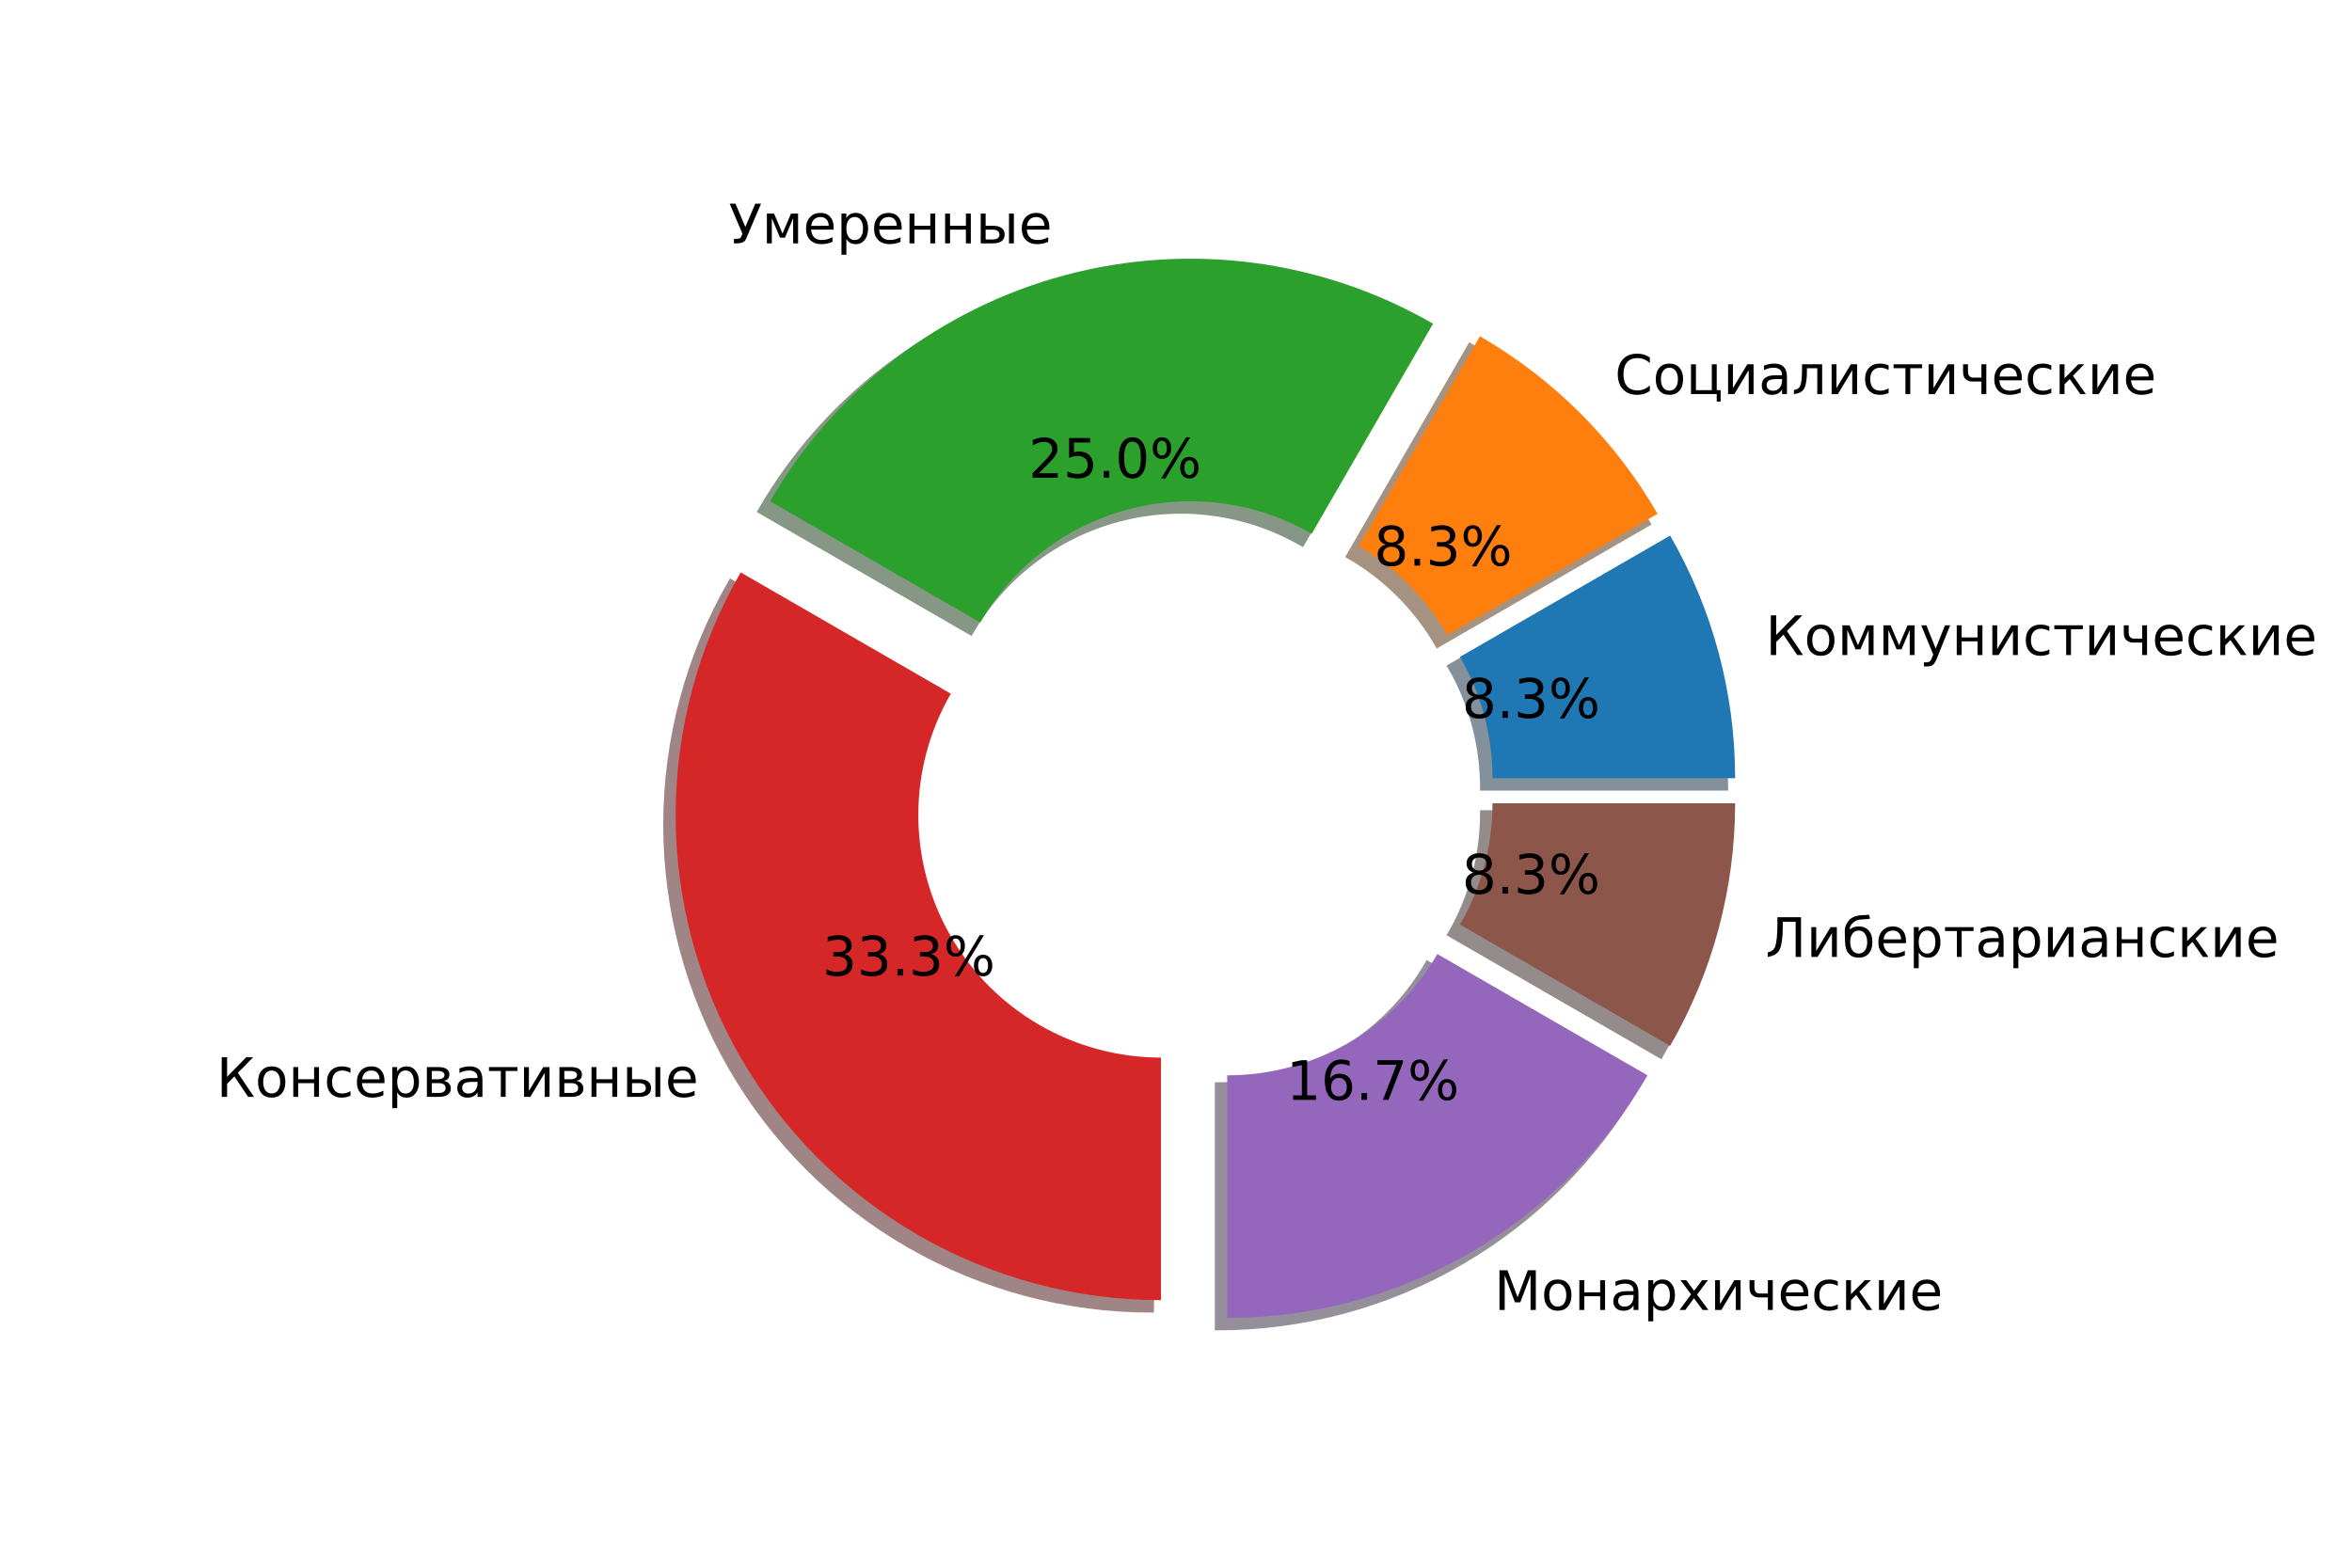
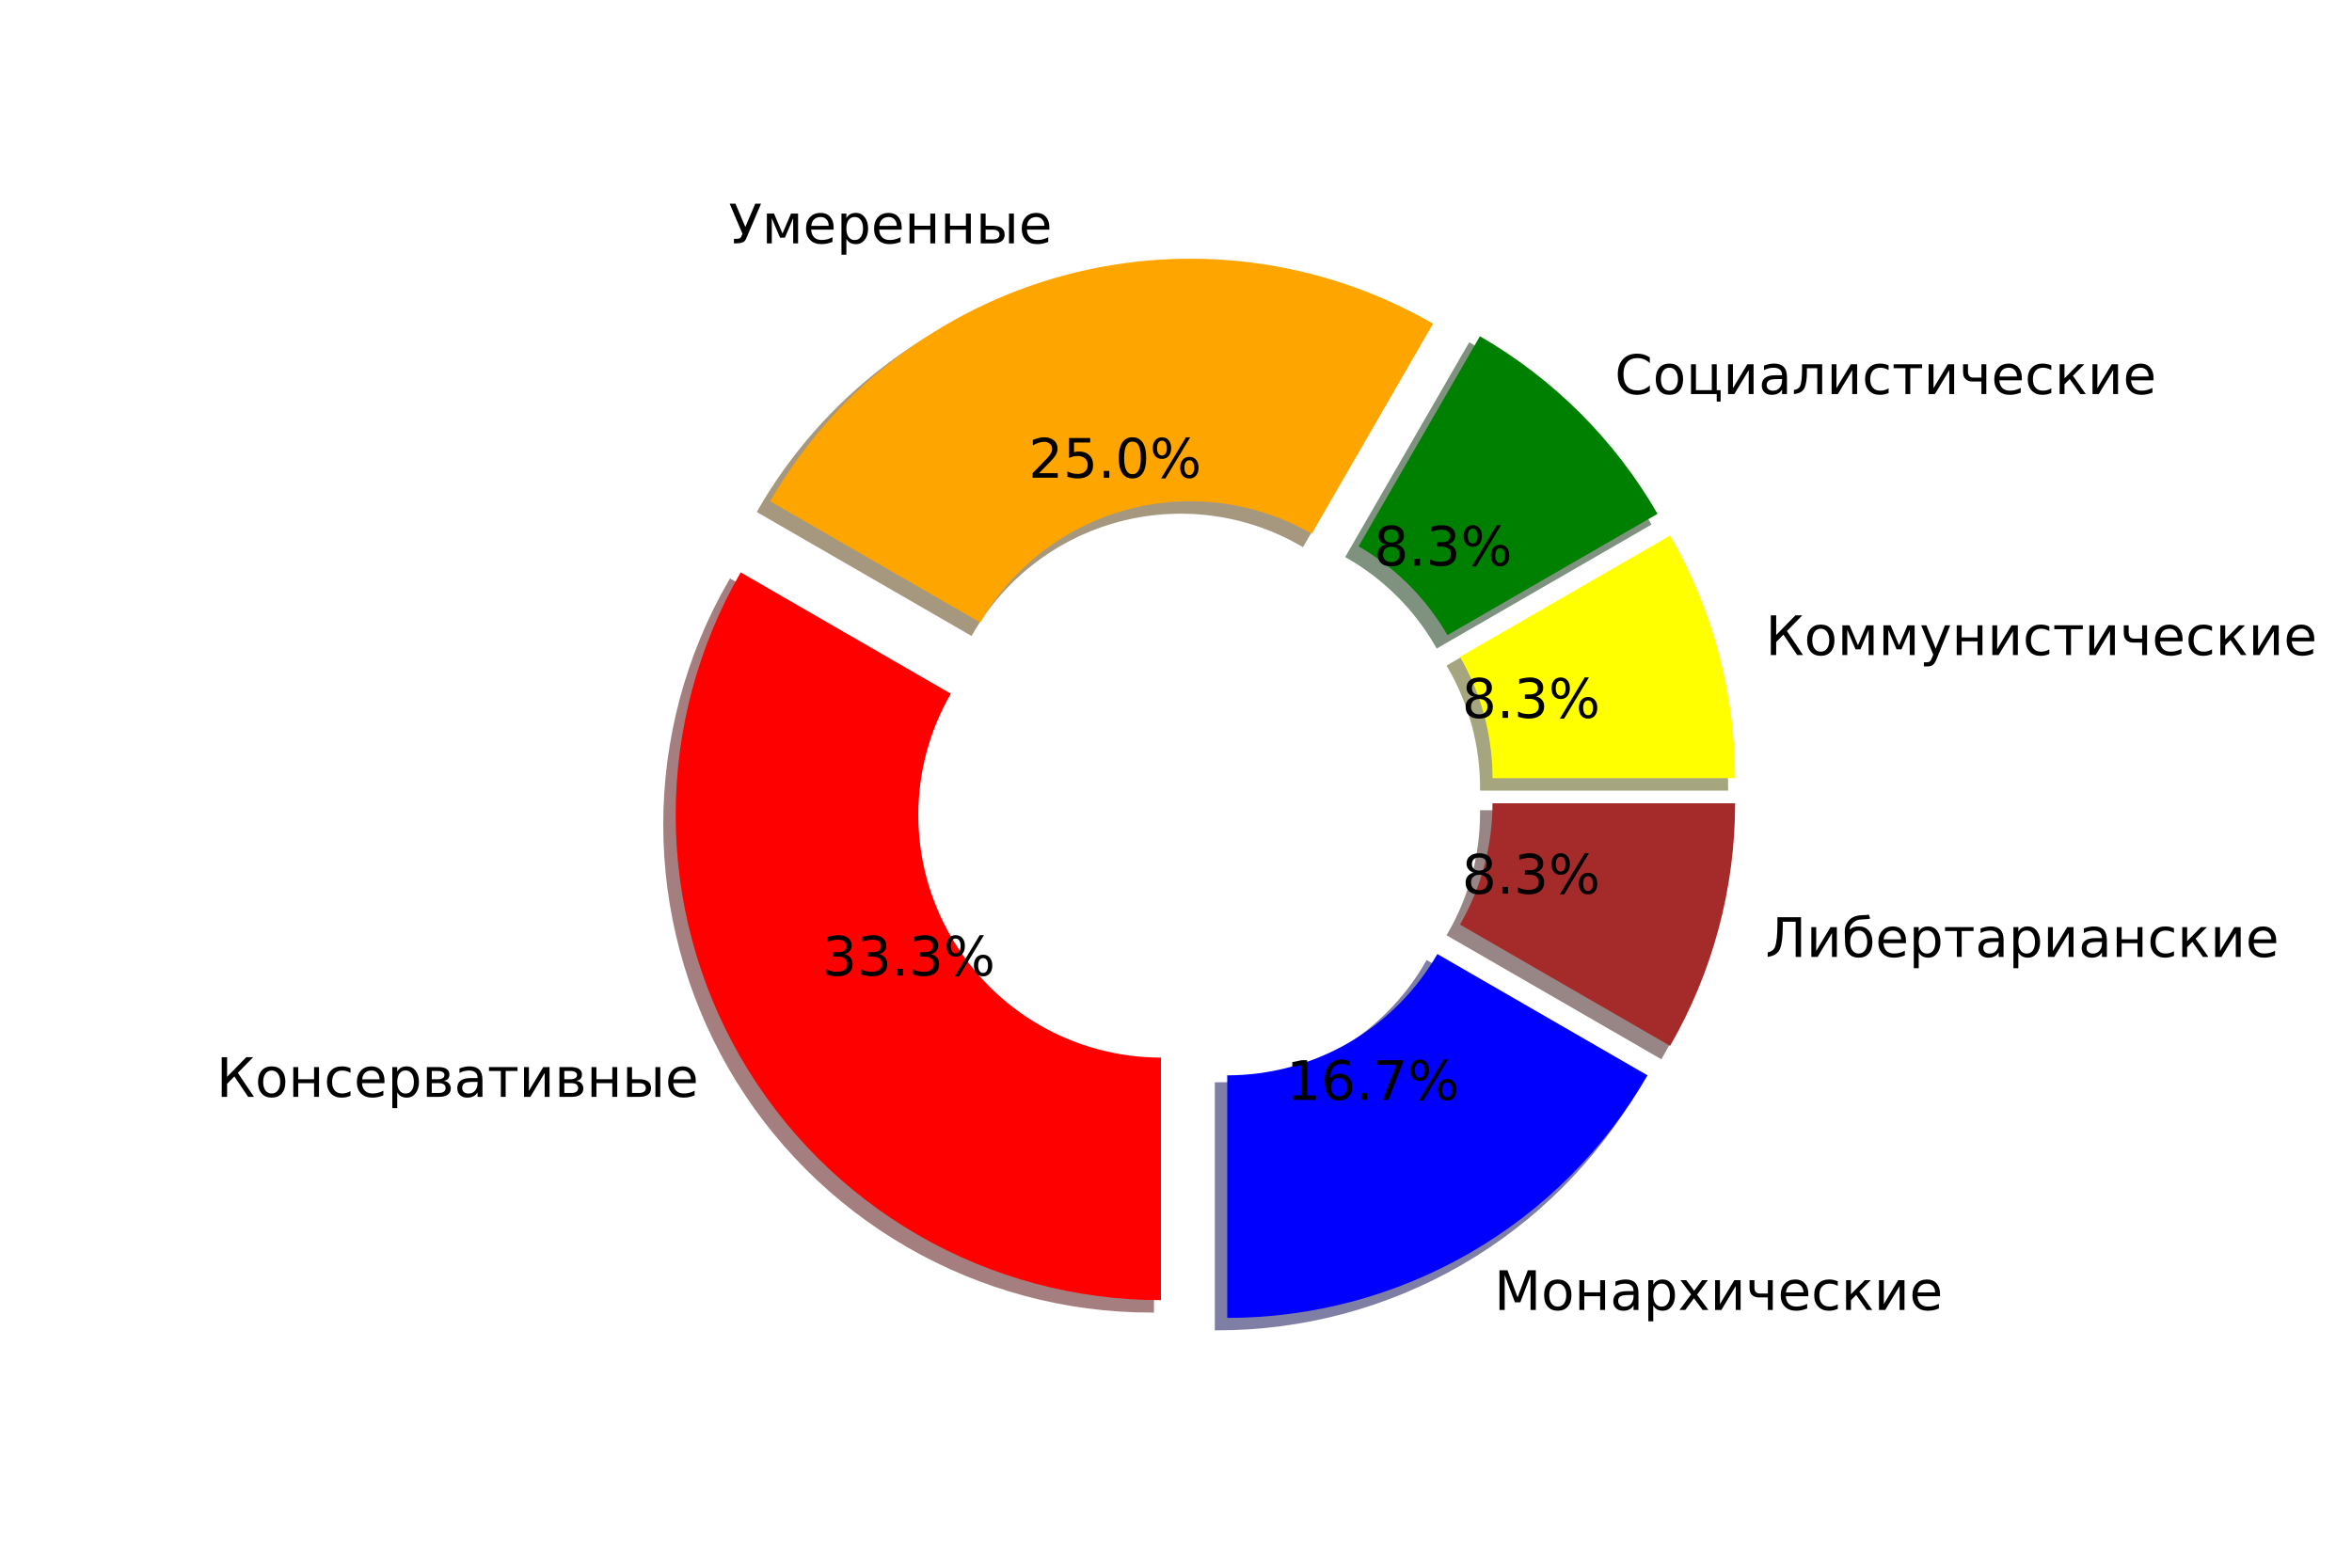
<svg xmlns="http://www.w3.org/2000/svg" xmlns:xlink="http://www.w3.org/1999/xlink" height="288pt" version="1.1" viewBox="0 0 432 288" width="432pt">
  <defs>
    <style type="text/css">*{stroke-linecap:butt;stroke-linejoin:round;}</style>
  </defs>
  <g id="figure_1">
    <g id="patch_1">
      <path d="M 0 288  L 432 288  L 432 0  L 0 0  z " style="fill:none;" />
    </g>
    <g id="axes_1">
      <g id="patch_2">
-         <path d="M 316.914 144.74  C 316.914 136.951 315.893 129.195 313.877 121.671  C 311.861 114.147 308.867 106.92 304.973 100.174  L 266.377 122.457  C 268.325 125.83 269.821 129.444 270.829 133.206  C 271.837 136.968 272.348 140.846 272.348 144.74  L 316.914 144.74  z " style="fill:#092436;opacity:0.5;stroke:#092436;stroke-linejoin:miter;" />
+         <path d="M 316.914 144.74  C 316.914 136.951 315.893 129.195 313.877 121.671  C 311.861 114.147 308.867 106.92 304.973 100.174  L 266.377 122.457  C 268.325 125.83 269.821 129.444 270.829 133.206  C 271.837 136.968 272.348 140.846 272.348 144.74  L 316.914 144.74  z " style="fill:#4c4c00;opacity:0.5;stroke:#4c4c00;stroke-linejoin:miter;" />
      </g>
      <g id="patch_3">
-         <path d="M 302.666 96.178  C 298.771 89.433 294.009 83.226 288.501 77.718  C 282.993 72.21 276.787 67.448 270.041 63.554  L 247.758 102.149  C 251.131 104.096 254.234 106.478 256.988 109.232  C 259.742 111.986 262.123 115.089 264.07 118.462  L 302.666 96.178  z " style="fill:#4c2604;opacity:0.5;stroke:#4c2604;stroke-linejoin:miter;" />
+         <path d="M 302.666 96.178  C 298.771 89.433 294.009 83.226 288.501 77.718  C 282.993 72.21 276.787 67.448 270.041 63.554  L 247.758 102.149  C 251.131 104.096 254.234 106.478 256.988 109.232  C 259.742 111.986 262.123 115.089 264.07 118.462  L 302.666 96.178  z " style="fill:#002600;opacity:0.5;stroke:#002600;stroke-linejoin:miter;" />
      </g>
      <g id="patch_4">
-         <path d="M 261.432 61.247  C 240.967 49.431 216.621 46.226 193.796 52.342  C 170.971 58.458 151.489 73.407 139.674 93.871  L 178.27 116.155  C 184.177 105.922 193.918 98.448 205.331 95.39  C 216.743 92.332 228.916 93.935 239.148 99.842  L 261.432 61.247  z " style="fill:#0d300d;opacity:0.5;stroke:#0d300d;stroke-linejoin:miter;" />
+         <path d="M 261.432 61.247  C 240.967 49.431 216.621 46.226 193.796 52.342  C 170.971 58.458 151.489 73.407 139.674 93.871  L 178.27 116.155  C 184.177 105.922 193.918 98.448 205.331 95.39  C 216.743 92.332 228.916 93.935 239.148 99.842  L 261.432 61.247  z " style="fill:#4c3200;opacity:0.5;stroke:#4c3200;stroke-linejoin:miter;" />
      </g>
      <g id="patch_5">
-         <path d="M 134.262 106.938  C 126.439 120.486 122.32 135.859 122.32 151.504  C 122.32 167.149 126.439 182.521 134.262 196.07  C 142.084 209.619 153.338 220.873 166.887 228.695  C 180.436 236.517 195.808 240.637 211.453 240.637  L 211.453 196.07  C 203.631 196.07 195.944 194.011 189.17 190.099  C 182.395 186.188 176.769 180.562 172.857 173.787  C 168.946 167.013 166.887 159.326 166.887 151.504  C 166.887 143.682 168.946 135.995 172.857 129.221  L 134.262 106.938  z " style="fill:#400c0c;opacity:0.5;stroke:#400c0c;stroke-linejoin:miter;" />
+         <path d="M 134.262 106.938  C 126.439 120.486 122.32 135.859 122.32 151.504  C 122.32 167.149 126.439 182.521 134.262 196.07  C 142.084 209.619 153.338 220.873 166.887 228.695  C 180.436 236.517 195.808 240.637 211.453 240.637  L 211.453 196.07  C 203.631 196.07 195.944 194.011 189.17 190.099  C 182.395 186.188 176.769 180.562 172.857 173.787  C 168.946 167.013 166.887 159.326 166.887 151.504  C 166.887 143.682 168.946 135.995 172.857 129.221  L 134.262 106.938  z " style="fill:#4c0000;opacity:0.5;stroke:#4c0000;stroke-linejoin:miter;" />
      </g>
      <g id="patch_6">
-         <path d="M 223.629 243.899  C 239.274 243.899 254.646 239.78 268.195 231.958  C 281.744 224.135 292.997 212.882 300.82 199.333  L 262.224 177.05  C 258.313 183.824 252.686 189.451 245.912 193.362  C 239.137 197.273 231.451 199.333 223.629 199.333  L 223.629 243.899  z " style="fill:#2c1f39;opacity:0.5;stroke:#2c1f39;stroke-linejoin:miter;" />
+         <path d="M 223.629 243.899  C 239.274 243.899 254.646 239.78 268.195 231.958  C 281.744 224.135 292.997 212.882 300.82 199.333  L 262.224 177.05  C 258.313 183.824 252.686 189.451 245.912 193.362  C 239.137 197.273 231.451 199.333 223.629 199.333  L 223.629 243.899  z " style="fill:#00004c;opacity:0.5;stroke:#00004c;stroke-linejoin:miter;" />
      </g>
      <g id="patch_7">
-         <path d="M 304.973 193.921  C 308.867 187.175 311.861 179.947 313.877 172.423  C 315.893 164.899 316.914 157.144 316.914 149.354  L 272.348 149.354  C 272.348 153.249 271.837 157.127 270.829 160.889  C 269.821 164.651 268.325 168.264 266.377 171.637  L 304.973 193.921  z " style="fill:#2a1a16;opacity:0.5;stroke:#2a1a16;stroke-linejoin:miter;" />
+         <path d="M 304.973 193.921  C 308.867 187.175 311.861 179.947 313.877 172.423  C 315.893 164.899 316.914 157.144 316.914 149.354  L 272.348 149.354  C 272.348 153.249 271.837 157.127 270.829 160.889  C 269.821 164.651 268.325 168.264 266.377 171.637  L 304.973 193.921  z " style="fill:#320d0d;opacity:0.5;stroke:#320d0d;stroke-linejoin:miter;" />
      </g>
      <g id="patch_8">
-         <path d="M 318.697 142.958  C 318.697 135.168 317.676 127.412 315.66 119.889  C 313.644 112.365 310.65 105.137 306.755 98.391  L 268.16 120.675  C 270.107 124.047 271.604 127.661 272.612 131.423  C 273.62 135.185 274.131 139.063 274.131 142.958  L 318.697 142.958  z " style="fill:#1f77b4;" />
+         <path d="M 318.697 142.958  C 318.697 135.168 317.676 127.412 315.66 119.889  C 313.644 112.365 310.65 105.137 306.755 98.391  L 268.16 120.675  C 270.107 124.047 271.604 127.661 272.612 131.423  C 273.62 135.185 274.131 139.063 274.131 142.958  L 318.697 142.958  z " style="fill:#ffff00;" />
      </g>
      <g id="patch_9">
-         <path d="M 304.449 94.396  C 300.554 87.65 295.792 81.444 290.284 75.936  C 284.776 70.428 278.57 65.666 271.824 61.771  L 249.541 100.366  C 252.913 102.314 256.017 104.695 258.771 107.449  C 261.524 110.203 263.906 113.306 265.853 116.679  L 304.449 94.396  z " style="fill:#ff7f0e;" />
+         <path d="M 304.449 94.396  C 300.554 87.65 295.792 81.444 290.284 75.936  C 284.776 70.428 278.57 65.666 271.824 61.771  L 249.541 100.366  C 252.913 102.314 256.017 104.695 258.771 107.449  C 261.524 110.203 263.906 113.306 265.853 116.679  L 304.449 94.396  z " style="fill:#008000;" />
      </g>
      <g id="patch_10">
-         <path d="M 263.214 59.464  C 242.75 47.649 218.404 44.444 195.579 50.56  C 172.753 56.676 153.272 71.624 141.457 92.089  L 180.052 114.372  C 185.96 104.14 195.701 96.665 207.113 93.607  C 218.526 90.549 230.699 92.152 240.931 98.06  L 263.214 59.464  z " style="fill:#2ca02c;" />
+         <path d="M 263.214 59.464  C 242.75 47.649 218.404 44.444 195.579 50.56  C 172.753 56.676 153.272 71.624 141.457 92.089  L 180.052 114.372  C 185.96 104.14 195.701 96.665 207.113 93.607  C 218.526 90.549 230.699 92.152 240.931 98.06  L 263.214 59.464  z " style="fill:#ffa500;" />
      </g>
      <g id="patch_11">
-         <path d="M 136.045 105.155  C 128.222 118.704 124.103 134.076 124.103 149.721  C 124.103 165.366 128.222 180.739 136.045 194.288  C 143.867 207.836 155.121 219.09 168.669 226.912  C 182.218 234.735 197.591 238.854 213.236 238.854  L 213.236 194.288  C 205.413 194.288 197.727 192.228 190.953 188.317  C 184.178 184.406 178.551 178.779 174.64 172.004  C 170.729 165.23 168.669 157.544 168.669 149.721  C 168.669 141.899 170.729 134.213 174.64 127.438  L 136.045 105.155  z " style="fill:#d62728;" />
+         <path d="M 136.045 105.155  C 128.222 118.704 124.103 134.076 124.103 149.721  C 124.103 165.366 128.222 180.739 136.045 194.288  C 143.867 207.836 155.121 219.09 168.669 226.912  C 182.218 234.735 197.591 238.854 213.236 238.854  L 213.236 194.288  C 205.413 194.288 197.727 192.228 190.953 188.317  C 184.178 184.406 178.551 178.779 174.64 172.004  C 170.729 165.23 168.669 157.544 168.669 149.721  C 168.669 141.899 170.729 134.213 174.64 127.438  L 136.045 105.155  z " style="fill:#ff0000;" />
      </g>
      <g id="patch_12">
-         <path d="M 225.411 242.116  C 241.056 242.116 256.429 237.997 269.978 230.175  C 283.527 222.352 294.78 211.099 302.603 197.55  L 264.007 175.267  C 260.096 182.041 254.469 187.668 247.695 191.579  C 240.92 195.491 233.234 197.55 225.411 197.55  L 225.411 242.116  z " style="fill:#9467bd;" />
+         <path d="M 225.411 242.116  C 241.056 242.116 256.429 237.997 269.978 230.175  C 283.527 222.352 294.78 211.099 302.603 197.55  L 264.007 175.267  C 260.096 182.041 254.469 187.668 247.695 191.579  C 240.92 195.491 233.234 197.55 225.411 197.55  L 225.411 242.116  z " style="fill:#0000ff;" />
      </g>
      <g id="patch_13">
-         <path d="M 306.755 192.138  C 310.65 185.392 313.644 178.165 315.66 170.641  C 317.676 163.117 318.697 155.361 318.697 147.572  L 274.131 147.572  C 274.131 151.466 273.62 155.344 272.612 159.106  C 271.604 162.868 270.107 166.482 268.16 169.855  L 306.755 192.138  z " style="fill:#8c564b;" />
+         <path d="M 306.755 192.138  C 310.65 185.392 313.644 178.165 315.66 170.641  C 317.676 163.117 318.697 155.361 318.697 147.572  L 274.131 147.572  C 274.131 151.466 273.62 155.344 272.612 159.106  C 271.604 162.868 270.107 166.482 268.16 169.855  L 306.755 192.138  z " style="fill:#a52a2a;" />
      </g>
      <g id="matplotlib.axis_1" />
      <g id="matplotlib.axis_2" />
      <g id="text_1">
        <g transform="translate(324.2694 120.341)scale(0.1 -0.1)">
          <defs>
            <path d="M 9.812 72.906  L 19.672 72.906  L 19.672 36.859  L 54.938 72.906  L 67.578 72.906  L 39.406 44.094  L 69.047 0  L 58.297 0  L 33.016 37.547  L 19.672 23.922  L 19.672 0  L 9.812 0  z " id="DejaVuSans-1050" />
            <path d="M 30.609 48.391  Q 23.391 48.391 19.188 42.75  Q 14.984 37.109 14.984 27.297  Q 14.984 17.484 19.156 11.844  Q 23.344 6.203 30.609 6.203  Q 37.797 6.203 41.984 11.859  Q 46.188 17.531 46.188 27.297  Q 46.188 37.016 41.984 42.703  Q 37.797 48.391 30.609 48.391  z M 30.609 56  Q 42.328 56 49.016 48.375  Q 55.719 40.766 55.719 27.297  Q 55.719 13.875 49.016 6.219  Q 42.328 -1.422 30.609 -1.422  Q 18.844 -1.422 12.172 6.219  Q 5.516 13.875 5.516 27.297  Q 5.516 40.766 12.172 48.375  Q 18.844 56 30.609 56  z " id="DejaVuSans-1086" />
            <path d="M 9.078 54.688  L 22.219 54.688  L 37.75 18.062  L 53.328 54.688  L 66.359 54.688  L 66.359 0  L 57.328 0  L 57.328 46.094  L 42.234 10.5  L 33.25 10.5  L 18.109 46.094  L 18.109 0  L 9.078 0  z " id="DejaVuSans-1084" />
            <path d="M 32.172 -5.078  Q 28.375 -14.844 24.75 -17.812  Q 21.141 -20.797 15.094 -20.797  L 7.906 -20.797  L 7.906 -13.281  L 13.188 -13.281  Q 16.891 -13.281 18.938 -11.516  Q 21 -9.766 23.484 -3.219  L 25.094 0.875  L 2.984 54.688  L 12.5 54.688  L 29.594 11.922  L 46.688 54.688  L 56.203 54.688  z " id="DejaVuSans-1091" />
            <path d="M 9.078 54.688  L 18.109 54.688  L 18.109 32.375  L 47.266 32.375  L 47.266 54.688  L 56.297 54.688  L 56.297 0  L 47.266 0  L 47.266 25.203  L 18.109 25.203  L 18.109 0  L 9.078 0  z " id="DejaVuSans-1085" />
            <path d="M 55.906 54.688  L 55.906 0  L 46.969 0  L 46.969 43.891  L 20.609 0  L 9.078 0  L 9.078 54.688  L 18.016 54.688  L 18.016 10.891  L 44.344 54.688  z " id="DejaVuSans-1080" />
            <path d="M 48.781 52.594  L 48.781 44.188  Q 44.969 46.297 41.141 47.344  Q 37.312 48.391 33.406 48.391  Q 24.656 48.391 19.812 42.844  Q 14.984 37.312 14.984 27.297  Q 14.984 17.281 19.812 11.734  Q 24.656 6.203 33.406 6.203  Q 37.312 6.203 41.141 7.25  Q 44.969 8.297 48.781 10.406  L 48.781 2.094  Q 45.016 0.344 40.984 -0.531  Q 36.969 -1.422 32.422 -1.422  Q 20.062 -1.422 12.781 6.344  Q 5.516 14.109 5.516 27.297  Q 5.516 40.672 12.859 48.328  Q 20.219 56 33.016 56  Q 37.156 56 41.109 55.141  Q 45.062 54.297 48.781 52.594  z " id="DejaVuSans-1089" />
            <path d="M 2.938 54.688  L 55.328 54.688  L 55.328 47.516  L 33.547 47.516  L 33.547 0  L 24.703 0  L 24.703 47.516  L 2.938 47.516  z " id="DejaVuSans-1090" />
            <path d="M 41.016 0  L 41.016 23  L 24.266 23  Q 16.797 23 11.812 27.641  Q 7.328 31.844 7.328 40.828  L 7.328 54.688  L 16.312 54.688  L 16.312 41.656  Q 16.312 35.938 18.844 33.062  Q 21.438 30.172 26.516 30.172  L 41.016 30.172  L 41.016 54.688  L 50 54.688  L 50 0  z " id="DejaVuSans-1095" />
            <path d="M 56.203 29.594  L 56.203 25.203  L 14.891 25.203  Q 15.484 15.922 20.484 11.062  Q 25.484 6.203 34.422 6.203  Q 39.594 6.203 44.453 7.469  Q 49.312 8.734 54.109 11.281  L 54.109 2.781  Q 49.266 0.734 44.188 -0.344  Q 39.109 -1.422 33.891 -1.422  Q 20.797 -1.422 13.156 6.188  Q 5.516 13.812 5.516 26.812  Q 5.516 40.234 12.766 48.109  Q 20.016 56 32.328 56  Q 43.359 56 49.781 48.891  Q 56.203 41.797 56.203 29.594  z M 47.219 32.234  Q 47.125 39.594 43.094 43.984  Q 39.062 48.391 32.422 48.391  Q 24.906 48.391 20.391 44.141  Q 15.875 39.891 15.188 32.172  z " id="DejaVuSans-1077" />
            <path d="M 9.078 54.688  L 18.016 54.688  L 18.016 29  L 43.359 54.688  L 54.391 54.688  L 33.5 33.547  L 57.078 0  L 47.016 0  L 27.641 27.594  L 18.016 17.828  L 18.016 0  L 9.078 0  z " id="DejaVuSans-1082" />
          </defs>
          <use xlink:href="#DejaVuSans-1050" />
          <use x="70.996" xlink:href="#DejaVuSans-1086" />
          <use x="132.178" xlink:href="#DejaVuSans-1084" />
          <use x="207.617" xlink:href="#DejaVuSans-1084" />
          <use x="283.057" xlink:href="#DejaVuSans-1091" />
          <use x="342.236" xlink:href="#DejaVuSans-1085" />
          <use x="407.617" xlink:href="#DejaVuSans-1080" />
          <use x="472.607" xlink:href="#DejaVuSans-1089" />
          <use x="527.588" xlink:href="#DejaVuSans-1090" />
          <use x="585.84" xlink:href="#DejaVuSans-1080" />
          <use x="650.83" xlink:href="#DejaVuSans-1095" />
          <use x="709.912" xlink:href="#DejaVuSans-1077" />
          <use x="771.436" xlink:href="#DejaVuSans-1089" />
          <use x="826.416" xlink:href="#DejaVuSans-1082" />
          <use x="886.816" xlink:href="#DejaVuSans-1080" />
          <use x="951.807" xlink:href="#DejaVuSans-1077" />
        </g>
      </g>
      <g id="text_2">
        <g transform="translate(268.5193 131.8756)scale(0.1 -0.1)">
          <defs>
            <path d="M 31.781 34.625  Q 24.75 34.625 20.719 30.859  Q 16.703 27.094 16.703 20.516  Q 16.703 13.922 20.719 10.156  Q 24.75 6.391 31.781 6.391  Q 38.812 6.391 42.859 10.172  Q 46.922 13.969 46.922 20.516  Q 46.922 27.094 42.891 30.859  Q 38.875 34.625 31.781 34.625  z M 21.922 38.812  Q 15.578 40.375 12.031 44.719  Q 8.5 49.078 8.5 55.328  Q 8.5 64.062 14.719 69.141  Q 20.953 74.219 31.781 74.219  Q 42.672 74.219 48.875 69.141  Q 55.078 64.062 55.078 55.328  Q 55.078 49.078 51.531 44.719  Q 48 40.375 41.703 38.812  Q 48.828 37.156 52.797 32.312  Q 56.781 27.484 56.781 20.516  Q 56.781 9.906 50.312 4.234  Q 43.844 -1.422 31.781 -1.422  Q 19.734 -1.422 13.25 4.234  Q 6.781 9.906 6.781 20.516  Q 6.781 27.484 10.781 32.312  Q 14.797 37.156 21.922 38.812  z M 18.312 54.391  Q 18.312 48.734 21.844 45.562  Q 25.391 42.391 31.781 42.391  Q 38.141 42.391 41.719 45.562  Q 45.312 48.734 45.312 54.391  Q 45.312 60.062 41.719 63.234  Q 38.141 66.406 31.781 66.406  Q 25.391 66.406 21.844 63.234  Q 18.312 60.062 18.312 54.391  z " id="DejaVuSans-56" />
            <path d="M 10.688 12.406  L 21 12.406  L 21 0  L 10.688 0  z " id="DejaVuSans-46" />
            <path d="M 40.578 39.312  Q 47.656 37.797 51.625 33  Q 55.609 28.219 55.609 21.188  Q 55.609 10.406 48.188 4.484  Q 40.766 -1.422 27.094 -1.422  Q 22.516 -1.422 17.656 -0.516  Q 12.797 0.391 7.625 2.203  L 7.625 11.719  Q 11.719 9.328 16.594 8.109  Q 21.484 6.891 26.812 6.891  Q 36.078 6.891 40.938 10.547  Q 45.797 14.203 45.797 21.188  Q 45.797 27.641 41.281 31.266  Q 36.766 34.906 28.719 34.906  L 20.219 34.906  L 20.219 43.016  L 29.109 43.016  Q 36.375 43.016 40.234 45.922  Q 44.094 48.828 44.094 54.297  Q 44.094 59.906 40.109 62.906  Q 36.141 65.922 28.719 65.922  Q 24.656 65.922 20.016 65.031  Q 15.375 64.156 9.812 62.312  L 9.812 71.094  Q 15.438 72.656 20.344 73.438  Q 25.25 74.219 29.594 74.219  Q 40.828 74.219 47.359 69.109  Q 53.906 64.016 53.906 55.328  Q 53.906 49.266 50.438 45.094  Q 46.969 40.922 40.578 39.312  z " id="DejaVuSans-51" />
            <path d="M 72.703 32.078  Q 68.453 32.078 66.031 28.469  Q 63.625 24.859 63.625 18.406  Q 63.625 12.062 66.031 8.422  Q 68.453 4.781 72.703 4.781  Q 76.859 4.781 79.266 8.422  Q 81.688 12.062 81.688 18.406  Q 81.688 24.812 79.266 28.438  Q 76.859 32.078 72.703 32.078  z M 72.703 38.281  Q 80.422 38.281 84.953 32.906  Q 89.5 27.547 89.5 18.406  Q 89.5 9.281 84.938 3.922  Q 80.375 -1.422 72.703 -1.422  Q 64.891 -1.422 60.344 3.922  Q 55.812 9.281 55.812 18.406  Q 55.812 27.594 60.375 32.938  Q 64.938 38.281 72.703 38.281  z M 22.312 68.016  Q 18.109 68.016 15.688 64.375  Q 13.281 60.75 13.281 54.391  Q 13.281 47.953 15.672 44.328  Q 18.062 40.719 22.312 40.719  Q 26.562 40.719 28.969 44.328  Q 31.391 47.953 31.391 54.391  Q 31.391 60.688 28.953 64.344  Q 26.516 68.016 22.312 68.016  z M 66.406 74.219  L 74.219 74.219  L 28.609 -1.422  L 20.797 -1.422  z M 22.312 74.219  Q 30.031 74.219 34.609 68.875  Q 39.203 63.531 39.203 54.391  Q 39.203 45.172 34.641 39.844  Q 30.078 34.516 22.312 34.516  Q 14.547 34.516 10.031 39.859  Q 5.516 45.219 5.516 54.391  Q 5.516 63.484 10.047 68.844  Q 14.594 74.219 22.312 74.219  z " id="DejaVuSans-37" />
          </defs>
          <use xlink:href="#DejaVuSans-56" />
          <use x="63.623" xlink:href="#DejaVuSans-46" />
          <use x="95.41" xlink:href="#DejaVuSans-51" />
          <use x="159.033" xlink:href="#DejaVuSans-37" />
        </g>
      </g>
      <g id="text_3">
        <g transform="translate(296.5863 72.39251)scale(0.1 -0.1)">
          <defs>
            <path d="M 64.406 67.281  L 64.406 56.891  Q 59.422 61.531 53.781 63.812  Q 48.141 66.109 41.797 66.109  Q 29.297 66.109 22.656 58.469  Q 16.016 50.828 16.016 36.375  Q 16.016 21.969 22.656 14.328  Q 29.297 6.688 41.797 6.688  Q 48.141 6.688 53.781 8.984  Q 59.422 11.281 64.406 15.922  L 64.406 5.609  Q 59.234 2.094 53.438 0.328  Q 47.656 -1.422 41.219 -1.422  Q 24.656 -1.422 15.125 8.703  Q 5.609 18.844 5.609 36.375  Q 5.609 53.953 15.125 64.078  Q 24.656 74.219 41.219 74.219  Q 47.75 74.219 53.531 72.484  Q 59.328 70.75 64.406 67.281  z " id="DejaVuSans-1057" />
            <path d="M 56.297 0  L 9.078 0  L 9.078 54.688  L 18.109 54.688  L 18.109 7.172  L 47.266 7.172  L 47.266 54.688  L 56.297 54.688  L 56.297 7.172  L 63.484 7.172  L 63.484 -13.812  L 56.297 -13.812  z " id="DejaVuSans-1094" />
            <path d="M 34.281 27.484  Q 23.391 27.484 19.188 25  Q 14.984 22.516 14.984 16.5  Q 14.984 11.719 18.141 8.906  Q 21.297 6.109 26.703 6.109  Q 34.188 6.109 38.703 11.406  Q 43.219 16.703 43.219 25.484  L 43.219 27.484  z M 52.203 31.203  L 52.203 0  L 43.219 0  L 43.219 8.297  Q 40.141 3.328 35.547 0.953  Q 30.953 -1.422 24.312 -1.422  Q 15.922 -1.422 10.953 3.297  Q 6 8.016 6 15.922  Q 6 25.141 12.172 29.828  Q 18.359 34.516 30.609 34.516  L 43.219 34.516  L 43.219 35.406  Q 43.219 41.609 39.141 45  Q 35.062 48.391 27.688 48.391  Q 23 48.391 18.547 47.266  Q 14.109 46.141 10.016 43.891  L 10.016 52.203  Q 14.938 54.109 19.578 55.047  Q 24.219 56 28.609 56  Q 40.484 56 46.344 49.844  Q 52.203 43.703 52.203 31.203  z " id="DejaVuSans-1072" />
            <path d="M 3.719 0  L 3.719 7.469  Q 12.594 8.844 15.328 14.984  Q 18.656 23.641 18.656 45.75  L 18.656 54.688  L 55.609 54.688  L 55.609 0  L 46.625 0  L 46.625 47.516  L 27.641 47.516  L 27.641 42.094  Q 27.641 21 23.344 11.531  Q 18.75 1.422 3.719 0  z " id="DejaVuSans-1083" />
          </defs>
          <use xlink:href="#DejaVuSans-1057" />
          <use x="69.824" xlink:href="#DejaVuSans-1086" />
          <use x="131.006" xlink:href="#DejaVuSans-1094" />
          <use x="199.072" xlink:href="#DejaVuSans-1080" />
          <use x="264.062" xlink:href="#DejaVuSans-1072" />
          <use x="325.342" xlink:href="#DejaVuSans-1083" />
          <use x="389.258" xlink:href="#DejaVuSans-1080" />
          <use x="454.248" xlink:href="#DejaVuSans-1089" />
          <use x="509.229" xlink:href="#DejaVuSans-1090" />
          <use x="567.48" xlink:href="#DejaVuSans-1080" />
          <use x="632.471" xlink:href="#DejaVuSans-1095" />
          <use x="691.553" xlink:href="#DejaVuSans-1077" />
          <use x="753.076" xlink:href="#DejaVuSans-1089" />
          <use x="808.057" xlink:href="#DejaVuSans-1082" />
          <use x="868.457" xlink:href="#DejaVuSans-1080" />
          <use x="933.447" xlink:href="#DejaVuSans-1077" />
        </g>
      </g>
      <g id="text_4">
        <g transform="translate(252.3708 103.9056)scale(0.1 -0.1)">
          <use xlink:href="#DejaVuSans-56" />
          <use x="63.623" xlink:href="#DejaVuSans-46" />
          <use x="95.41" xlink:href="#DejaVuSans-51" />
          <use x="159.033" xlink:href="#DejaVuSans-37" />
        </g>
      </g>
      <g id="text_5">
        <g transform="translate(133.8561 44.70945)scale(0.1 -0.1)">
          <defs>
            <path d="M 31.984 8.844  Q 30.953 6.391 29.391 4.547  Q 25.531 0 13.281 0  L 9.516 0  L 9.516 8.297  L 12.594 8.297  Q 18.406 8.297 20.656 9.625  Q 22.016 10.453 22.906 12.5  L 25.094 17.672  L 1.703 72.906  L 12.312 72.906  L 30.422 30.125  L 48.641 72.906  L 59.234 72.906  z " id="DejaVuSans-1059" />
            <path d="M 18.109 8.203  L 18.109 -20.797  L 9.078 -20.797  L 9.078 54.688  L 18.109 54.688  L 18.109 46.391  Q 20.953 51.266 25.266 53.625  Q 29.594 56 35.594 56  Q 45.562 56 51.781 48.094  Q 58.016 40.188 58.016 27.297  Q 58.016 14.406 51.781 6.484  Q 45.562 -1.422 35.594 -1.422  Q 29.594 -1.422 25.266 0.953  Q 20.953 3.328 18.109 8.203  z M 48.688 27.297  Q 48.688 37.203 44.609 42.844  Q 40.531 48.484 33.406 48.484  Q 26.266 48.484 22.188 42.844  Q 18.109 37.203 18.109 27.297  Q 18.109 17.391 22.188 11.75  Q 26.266 6.109 33.406 6.109  Q 40.531 6.109 44.609 11.75  Q 48.688 17.391 48.688 27.297  z " id="DejaVuSans-1088" />
            <path d="M 61.047 54.688  L 70.031 54.688  L 70.031 0  L 61.047 0  z M 65.547 56  z M 43.453 16.219  Q 43.453 20.609 40.25 22.906  Q 37.062 25.203 30.906 25.203  L 18.109 25.203  L 18.109 7.172  L 30.906 7.172  Q 37.062 7.172 40.25 9.484  Q 43.453 11.812 43.453 16.219  z M 9.078 54.688  L 18.109 54.688  L 18.109 32.375  L 31.297 32.375  Q 41.75 32.375 47.391 28.391  Q 53.031 24.422 53.031 16.219  Q 53.031 8.016 47.391 4  Q 41.75 0 31.297 0  L 9.078 0  z " id="DejaVuSans-1099" />
          </defs>
          <use xlink:href="#DejaVuSans-1059" />
          <use x="60.938" xlink:href="#DejaVuSans-1084" />
          <use x="136.377" xlink:href="#DejaVuSans-1077" />
          <use x="197.9" xlink:href="#DejaVuSans-1088" />
          <use x="261.377" xlink:href="#DejaVuSans-1077" />
          <use x="322.9" xlink:href="#DejaVuSans-1085" />
          <use x="388.281" xlink:href="#DejaVuSans-1085" />
          <use x="453.662" xlink:href="#DejaVuSans-1099" />
          <use x="532.617" xlink:href="#DejaVuSans-1077" />
        </g>
      </g>
      <g id="text_6">
        <g transform="translate(188.9227 87.75719)scale(0.1 -0.1)">
          <defs>
            <path d="M 19.188 8.297  L 53.609 8.297  L 53.609 0  L 7.328 0  L 7.328 8.297  Q 12.938 14.109 22.625 23.891  Q 32.328 33.688 34.812 36.531  Q 39.547 41.844 41.422 45.531  Q 43.312 49.219 43.312 52.781  Q 43.312 58.594 39.234 62.25  Q 35.156 65.922 28.609 65.922  Q 23.969 65.922 18.812 64.312  Q 13.672 62.703 7.812 59.422  L 7.812 69.391  Q 13.766 71.781 18.938 73  Q 24.125 74.219 28.422 74.219  Q 39.75 74.219 46.484 68.547  Q 53.219 62.891 53.219 53.422  Q 53.219 48.922 51.531 44.891  Q 49.859 40.875 45.406 35.406  Q 44.188 33.984 37.641 27.219  Q 31.109 20.453 19.188 8.297  z " id="DejaVuSans-50" />
            <path d="M 10.797 72.906  L 49.516 72.906  L 49.516 64.594  L 19.828 64.594  L 19.828 46.734  Q 21.969 47.469 24.109 47.828  Q 26.266 48.188 28.422 48.188  Q 40.625 48.188 47.75 41.5  Q 54.891 34.812 54.891 23.391  Q 54.891 11.625 47.562 5.094  Q 40.234 -1.422 26.906 -1.422  Q 22.312 -1.422 17.547 -0.641  Q 12.797 0.141 7.719 1.703  L 7.719 11.625  Q 12.109 9.234 16.797 8.062  Q 21.484 6.891 26.703 6.891  Q 35.156 6.891 40.078 11.328  Q 45.016 15.766 45.016 23.391  Q 45.016 31 40.078 35.438  Q 35.156 39.891 26.703 39.891  Q 22.75 39.891 18.812 39.016  Q 14.891 38.141 10.797 36.281  z " id="DejaVuSans-53" />
            <path d="M 31.781 66.406  Q 24.172 66.406 20.328 58.906  Q 16.5 51.422 16.5 36.375  Q 16.5 21.391 20.328 13.891  Q 24.172 6.391 31.781 6.391  Q 39.453 6.391 43.281 13.891  Q 47.125 21.391 47.125 36.375  Q 47.125 51.422 43.281 58.906  Q 39.453 66.406 31.781 66.406  z M 31.781 74.219  Q 44.047 74.219 50.516 64.516  Q 56.984 54.828 56.984 36.375  Q 56.984 17.969 50.516 8.266  Q 44.047 -1.422 31.781 -1.422  Q 19.531 -1.422 13.062 8.266  Q 6.594 17.969 6.594 36.375  Q 6.594 54.828 13.062 64.516  Q 19.531 74.219 31.781 74.219  z " id="DejaVuSans-48" />
          </defs>
          <use xlink:href="#DejaVuSans-50" />
          <use x="63.623" xlink:href="#DejaVuSans-53" />
          <use x="127.246" xlink:href="#DejaVuSans-46" />
          <use x="159.033" xlink:href="#DejaVuSans-48" />
          <use x="222.656" xlink:href="#DejaVuSans-37" />
        </g>
      </g>
      <g id="text_7">
        <g transform="translate(39.74422 201.5036)scale(0.1 -0.1)">
          <defs>
            <path d="M 18.062 25.203  L 18.062 7.172  L 30.859 7.172  Q 37.016 7.172 40.234 9.484  Q 43.453 11.812 43.453 16.219  Q 43.453 20.609 40.234 22.906  Q 37.016 25.203 30.859 25.203  z M 18.062 47.516  L 18.062 32.375  L 29.891 32.375  Q 34.969 32.375 38.188 34.391  Q 41.406 36.422 41.406 40.047  Q 41.406 43.656 38.188 45.578  Q 34.969 47.516 29.891 47.516  z M 9.078 54.688  L 30.469 54.688  Q 40.094 54.688 45.266 51.172  Q 50.438 47.656 50.438 41.156  Q 50.438 36.141 47.797 33.172  Q 45.172 30.219 39.984 29.5  Q 46.188 28.328 49.609 24.609  Q 53.031 20.906 53.031 15.328  Q 53.031 8.016 47.391 4  Q 41.75 0 31.297 0  L 9.078 0  z " id="DejaVuSans-1074" />
          </defs>
          <use xlink:href="#DejaVuSans-1050" />
          <use x="70.996" xlink:href="#DejaVuSans-1086" />
          <use x="132.178" xlink:href="#DejaVuSans-1085" />
          <use x="197.559" xlink:href="#DejaVuSans-1089" />
          <use x="252.539" xlink:href="#DejaVuSans-1077" />
          <use x="314.062" xlink:href="#DejaVuSans-1088" />
          <use x="377.539" xlink:href="#DejaVuSans-1074" />
          <use x="436.475" xlink:href="#DejaVuSans-1072" />
          <use x="497.754" xlink:href="#DejaVuSans-1090" />
          <use x="556.006" xlink:href="#DejaVuSans-1080" />
          <use x="620.996" xlink:href="#DejaVuSans-1074" />
          <use x="679.932" xlink:href="#DejaVuSans-1085" />
          <use x="745.312" xlink:href="#DejaVuSans-1099" />
          <use x="824.268" xlink:href="#DejaVuSans-1077" />
        </g>
      </g>
      <g id="text_8">
        <g transform="translate(151.0374 179.2204)scale(0.1 -0.1)">
          <use xlink:href="#DejaVuSans-51" />
          <use x="63.623" xlink:href="#DejaVuSans-51" />
          <use x="127.246" xlink:href="#DejaVuSans-46" />
          <use x="159.033" xlink:href="#DejaVuSans-51" />
          <use x="222.656" xlink:href="#DejaVuSans-37" />
        </g>
      </g>
      <g id="text_9">
        <g transform="translate(274.4344 240.6533)scale(0.1 -0.1)">
          <defs>
            <path d="M 9.812 72.906  L 24.516 72.906  L 43.109 23.297  L 61.812 72.906  L 76.516 72.906  L 76.516 0  L 66.891 0  L 66.891 64.016  L 48.094 14.016  L 38.188 14.016  L 19.391 64.016  L 19.391 0  L 9.812 0  z " id="DejaVuSans-1052" />
            <path d="M 54.891 54.688  L 35.109 28.078  L 55.906 0  L 45.312 0  L 29.391 21.484  L 13.484 0  L 2.875 0  L 24.125 28.609  L 4.688 54.688  L 15.281 54.688  L 29.781 35.203  L 44.281 54.688  z " id="DejaVuSans-1093" />
          </defs>
          <use xlink:href="#DejaVuSans-1052" />
          <use x="86.279" xlink:href="#DejaVuSans-1086" />
          <use x="147.461" xlink:href="#DejaVuSans-1085" />
          <use x="212.842" xlink:href="#DejaVuSans-1072" />
          <use x="274.121" xlink:href="#DejaVuSans-1088" />
          <use x="337.598" xlink:href="#DejaVuSans-1093" />
          <use x="396.777" xlink:href="#DejaVuSans-1080" />
          <use x="461.768" xlink:href="#DejaVuSans-1095" />
          <use x="520.85" xlink:href="#DejaVuSans-1077" />
          <use x="582.373" xlink:href="#DejaVuSans-1089" />
          <use x="637.354" xlink:href="#DejaVuSans-1082" />
          <use x="697.754" xlink:href="#DejaVuSans-1080" />
          <use x="762.744" xlink:href="#DejaVuSans-1077" />
        </g>
      </g>
      <g id="text_10">
        <g transform="translate(236.2676 202.0578)scale(0.1 -0.1)">
          <defs>
            <path d="M 12.406 8.297  L 28.516 8.297  L 28.516 63.922  L 10.984 60.406  L 10.984 69.391  L 28.422 72.906  L 38.281 72.906  L 38.281 8.297  L 54.391 8.297  L 54.391 0  L 12.406 0  z " id="DejaVuSans-49" />
            <path d="M 33.016 40.375  Q 26.375 40.375 22.484 35.828  Q 18.609 31.297 18.609 23.391  Q 18.609 15.531 22.484 10.953  Q 26.375 6.391 33.016 6.391  Q 39.656 6.391 43.531 10.953  Q 47.406 15.531 47.406 23.391  Q 47.406 31.297 43.531 35.828  Q 39.656 40.375 33.016 40.375  z M 52.594 71.297  L 52.594 62.312  Q 48.875 64.062 45.094 64.984  Q 41.312 65.922 37.594 65.922  Q 27.828 65.922 22.672 59.328  Q 17.531 52.734 16.797 39.406  Q 19.672 43.656 24.016 45.922  Q 28.375 48.188 33.594 48.188  Q 44.578 48.188 50.953 41.516  Q 57.328 34.859 57.328 23.391  Q 57.328 12.156 50.688 5.359  Q 44.047 -1.422 33.016 -1.422  Q 20.359 -1.422 13.672 8.266  Q 6.984 17.969 6.984 36.375  Q 6.984 53.656 15.188 63.938  Q 23.391 74.219 37.203 74.219  Q 40.922 74.219 44.703 73.484  Q 48.484 72.75 52.594 71.297  z " id="DejaVuSans-54" />
            <path d="M 8.203 72.906  L 55.078 72.906  L 55.078 68.703  L 28.609 0  L 18.312 0  L 43.219 64.594  L 8.203 64.594  z " id="DejaVuSans-55" />
          </defs>
          <use xlink:href="#DejaVuSans-49" />
          <use x="63.623" xlink:href="#DejaVuSans-54" />
          <use x="127.246" xlink:href="#DejaVuSans-46" />
          <use x="159.033" xlink:href="#DejaVuSans-55" />
          <use x="222.656" xlink:href="#DejaVuSans-37" />
        </g>
      </g>
      <g id="text_11">
        <g transform="translate(324.2694 175.7922)scale(0.1 -0.1)">
          <defs>
            <path d="M 4.109 0  L 4.109 8.297  Q 14.703 10.594 17.719 18.609  Q 21.969 31.203 21.969 60.5  L 21.969 72.906  L 65.328 72.906  L 65.328 0  L 55.469 0  L 55.469 64.594  L 31.781 64.594  L 31.781 55.609  Q 31.781 27.984 26.812 15.094  Q 22.016 2.734 4.109 0  z " id="DejaVuSans-1051" />
            <path d="M 31.109 56  Q 42.828 56 49.516 48.375  Q 56.203 40.766 56.203 27.297  Q 56.203 13.875 49.516 6.219  Q 42.828 -1.422 31.109 -1.422  Q 19.344 -1.422 12.844 6  Q 6.344 13.422 6 27.297  L 5.719 38.484  Q 5.469 44.281 5.469 46.297  Q 5.469 54.109 8.297 59.859  Q 12.75 68.891 20.438 72.797  Q 28.125 76.703 41.016 76.812  Q 46.969 76.859 49.609 77.688  L 52.094 70.562  Q 49.703 69.578 47.516 69.531  L 35.297 68.703  Q 29.156 68.266 25.438 66.109  Q 15.719 60.406 14.797 52.938  L 14.453 50.203  Q 20.797 56 31.109 56  z M 31.109 48.391  Q 23.875 48.391 19.672 42.75  Q 15.484 37.109 15.484 27.297  Q 15.484 17.484 19.656 11.844  Q 23.828 6.203 31.109 6.203  Q 38.281 6.203 42.484 11.859  Q 46.688 17.531 46.688 27.297  Q 46.688 37.016 42.484 42.703  Q 38.281 48.391 31.109 48.391  z " id="DejaVuSans-1073" />
          </defs>
          <use xlink:href="#DejaVuSans-1051" />
          <use x="75.195" xlink:href="#DejaVuSans-1080" />
          <use x="140.186" xlink:href="#DejaVuSans-1073" />
          <use x="201.855" xlink:href="#DejaVuSans-1077" />
          <use x="263.379" xlink:href="#DejaVuSans-1088" />
          <use x="326.855" xlink:href="#DejaVuSans-1090" />
          <use x="385.107" xlink:href="#DejaVuSans-1072" />
          <use x="446.387" xlink:href="#DejaVuSans-1088" />
          <use x="509.863" xlink:href="#DejaVuSans-1080" />
          <use x="574.854" xlink:href="#DejaVuSans-1072" />
          <use x="636.133" xlink:href="#DejaVuSans-1085" />
          <use x="701.514" xlink:href="#DejaVuSans-1089" />
          <use x="756.494" xlink:href="#DejaVuSans-1082" />
          <use x="816.895" xlink:href="#DejaVuSans-1080" />
          <use x="881.885" xlink:href="#DejaVuSans-1077" />
        </g>
      </g>
      <g id="text_12">
        <g transform="translate(268.5193 164.1725)scale(0.1 -0.1)">
          <use xlink:href="#DejaVuSans-56" />
          <use x="63.623" xlink:href="#DejaVuSans-46" />
          <use x="95.41" xlink:href="#DejaVuSans-51" />
          <use x="159.033" xlink:href="#DejaVuSans-37" />
        </g>
      </g>
    </g>
  </g>
</svg>
